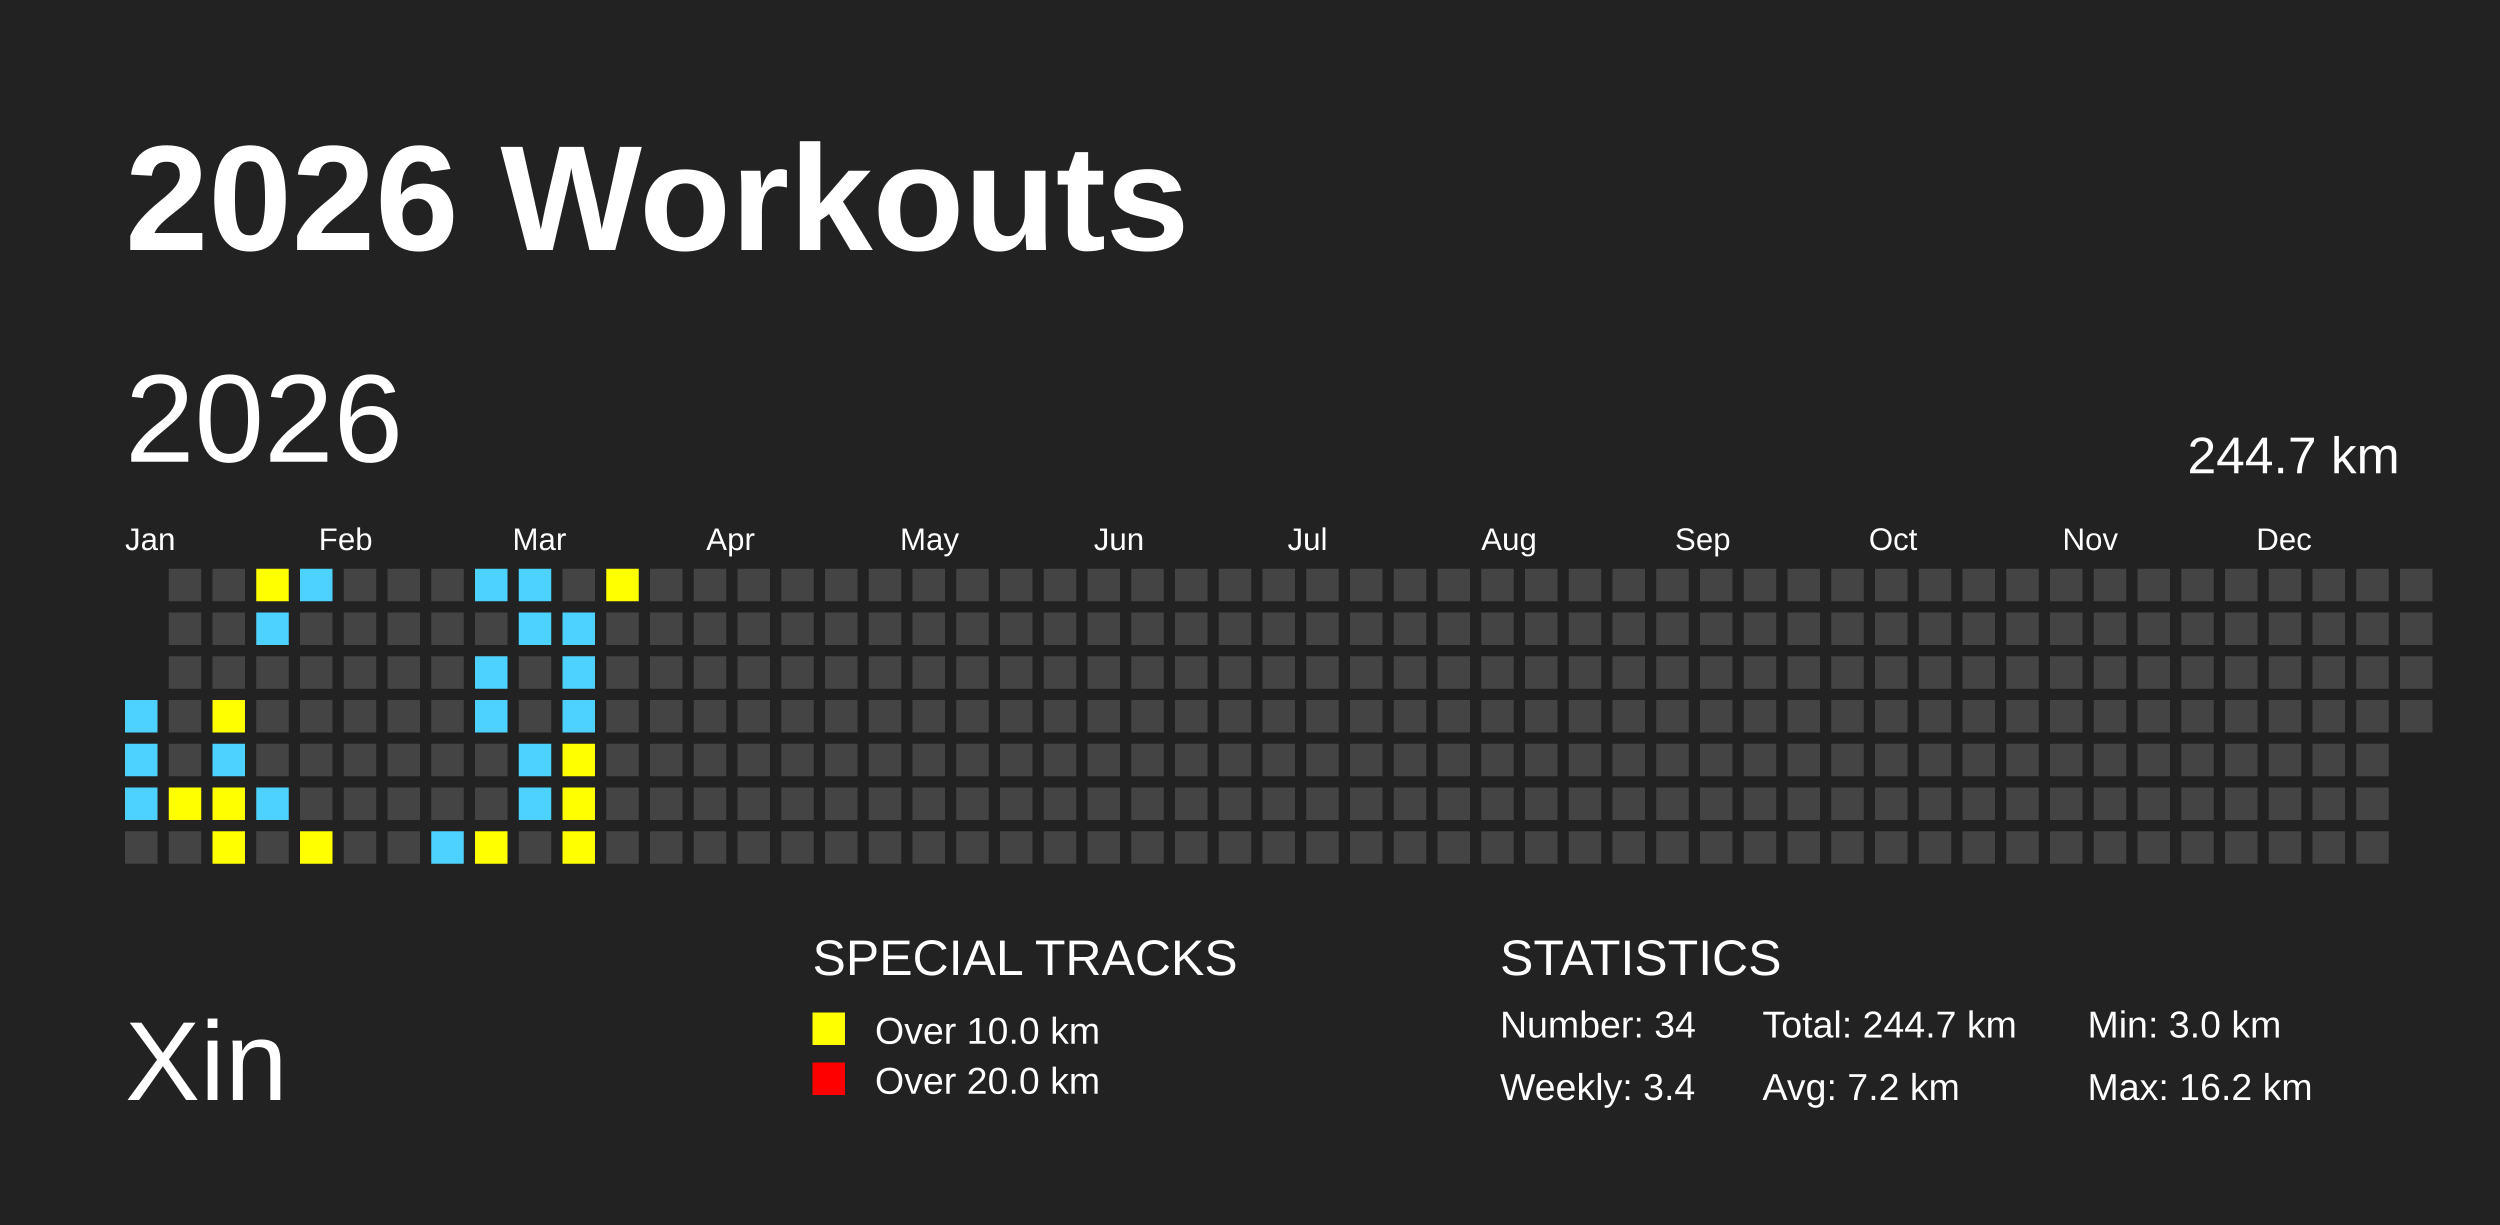
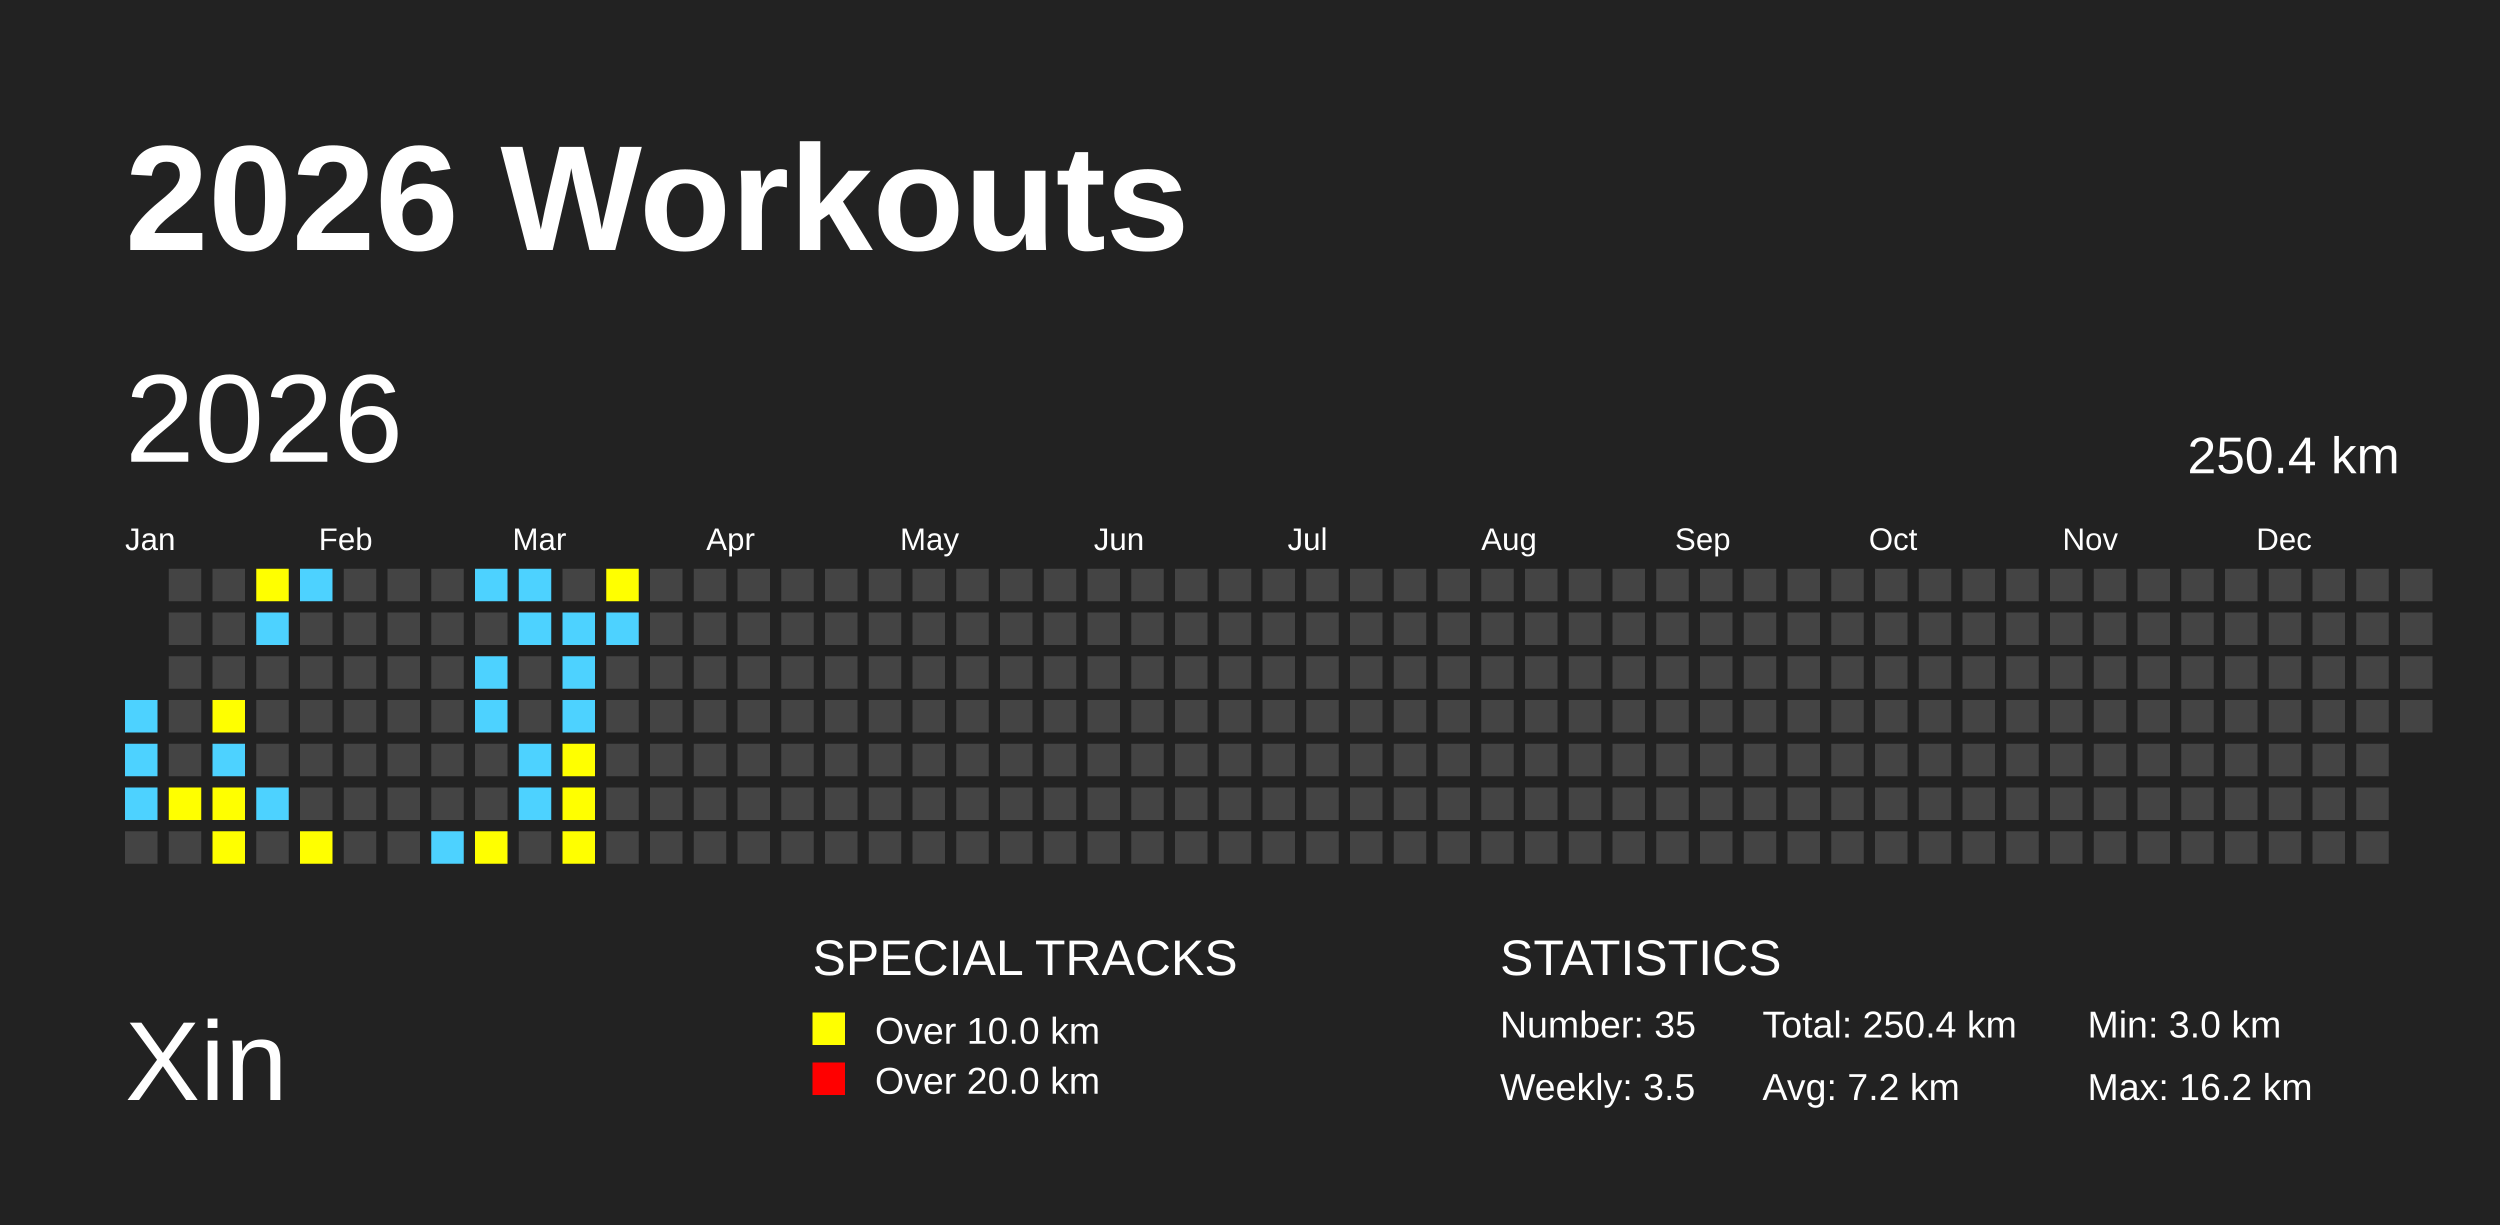
<svg xmlns="http://www.w3.org/2000/svg" baseProfile="full" height="98mm" version="1.1" viewBox="0,0,200,98" width="200mm">
  <defs />
  <rect fill="#222222" height="98" width="200" x="0" y="0" />
  <text fill="#FFFFFF" style="font-size:12px; font-family:Arial; font-weight:bold;" x="10" y="20">2026 Workouts</text>
  <text fill="#FFFFFF" style="font-size:9px; font-family:Arial" x="10" y="88">Xin</text>
  <text fill="#FFFFFF" style="font-size:4px; font-family:Arial" x="65" y="78">SPECIAL TRACKS</text>
  <rect fill="yellow" height="2.6" width="2.6" x="65" y="81" />
  <text fill="#FFFFFF" style="font-size:3px; font-family:Arial" x="70" y="83.5">Over 10.0 km</text>
  <rect fill="red" height="2.6" width="2.6" x="65" y="85" />
  <text fill="#FFFFFF" style="font-size:3px; font-family:Arial" x="70" y="87.5">Over 20.0 km</text>
  <text fill="#FFFFFF" style="font-size:4px; font-family:Arial" x="120" y="78">STATISTICS</text>
-   <text fill="#FFFFFF" style="font-size:3px; font-family:Arial" x="120" y="83">Number: 34</text>
-   <text fill="#FFFFFF" style="font-size:3px; font-family:Arial" x="120" y="88">Weekly: 3.4</text>
-   <text fill="#FFFFFF" style="font-size:3px; font-family:Arial" x="141" y="83">Total: 244.7 km</text>
+   <text fill="#FFFFFF" style="font-size:3px; font-family:Arial" x="120" y="83">Number: 35</text>
+   <text fill="#FFFFFF" style="font-size:3px; font-family:Arial" x="120" y="88">Weekly: 3.5</text>
+   <text fill="#FFFFFF" style="font-size:3px; font-family:Arial" x="141" y="83">Total: 250.4 km</text>
  <text fill="#FFFFFF" style="font-size:3px; font-family:Arial" x="141" y="88">Avg: 7.2 km</text>
  <text fill="#FFFFFF" style="font-size:3px; font-family:Arial" x="167" y="83">Min: 3.0 km</text>
  <text fill="#FFFFFF" style="font-size:3px; font-family:Arial" x="167" y="88">Max: 16.2 km</text>
  <text dominant-baseline="hanging" fill="#FFFFFF" style="font-size:10.0px; font-family:Arial;" x="10" y="30">2026</text>
-   <text dominant-baseline="hanging" fill="#FFFFFF" style="font-size:4.125px; font-family:Arial;" x="175" y="35">244.7 km</text>
+   <text dominant-baseline="hanging" fill="#FFFFFF" style="font-size:4.125px; font-family:Arial;" x="175" y="35">250.4 km</text>
  <text fill="#FFFFFF" style="font-size:2.5px; font-family:Arial" x="10.0" y="44">Jan</text>
  <text fill="#FFFFFF" style="font-size:2.5px; font-family:Arial" x="25.5" y="44">Feb</text>
  <text fill="#FFFFFF" style="font-size:2.5px; font-family:Arial" x="41.0" y="44">Mar</text>
  <text fill="#FFFFFF" style="font-size:2.5px; font-family:Arial" x="56.5" y="44">Apr</text>
  <text fill="#FFFFFF" style="font-size:2.5px; font-family:Arial" x="72.0" y="44">May</text>
  <text fill="#FFFFFF" style="font-size:2.5px; font-family:Arial" x="87.5" y="44">Jun</text>
  <text fill="#FFFFFF" style="font-size:2.5px; font-family:Arial" x="103.0" y="44">Jul</text>
  <text fill="#FFFFFF" style="font-size:2.5px; font-family:Arial" x="118.5" y="44">Aug</text>
  <text fill="#FFFFFF" style="font-size:2.5px; font-family:Arial" x="134.0" y="44">Sep</text>
  <text fill="#FFFFFF" style="font-size:2.5px; font-family:Arial" x="149.5" y="44">Oct</text>
  <text fill="#FFFFFF" style="font-size:2.5px; font-family:Arial" x="165.0" y="44">Nov</text>
  <text fill="#FFFFFF" style="font-size:2.5px; font-family:Arial" x="180.5" y="44">Dec</text>
  <rect fill="#4DD2FF" height="2.6" width="2.6" x="10.0" y="56.0" />
  <rect fill="#4DD2FF" height="2.6" width="2.6" x="10.0" y="59.5" />
  <rect fill="#4DD2FF" height="2.6" width="2.6" x="10.0" y="63.0" />
  <rect fill="#444444" height="2.6" width="2.6" x="10.0" y="66.5" />
  <rect fill="#444444" height="2.6" width="2.6" x="13.5" y="45.5" />
  <rect fill="#444444" height="2.6" width="2.6" x="13.5" y="49.0" />
  <rect fill="#444444" height="2.6" width="2.6" x="13.5" y="52.5" />
  <rect fill="#444444" height="2.6" width="2.6" x="13.5" y="56.0" />
  <rect fill="#444444" height="2.6" width="2.6" x="13.5" y="59.5" />
  <rect fill="yellow" height="2.6" width="2.6" x="13.5" y="63.0" />
  <rect fill="#444444" height="2.6" width="2.6" x="13.5" y="66.5" />
  <rect fill="#444444" height="2.6" width="2.6" x="17.0" y="45.5" />
  <rect fill="#444444" height="2.6" width="2.6" x="17.0" y="49.0" />
  <rect fill="#444444" height="2.6" width="2.6" x="17.0" y="52.5" />
  <rect fill="yellow" height="2.6" width="2.6" x="17.0" y="56.0" />
  <rect fill="#4DD2FF" height="2.6" width="2.6" x="17.0" y="59.5" />
  <rect fill="yellow" height="2.6" width="2.6" x="17.0" y="63.0" />
  <rect fill="yellow" height="2.6" width="2.6" x="17.0" y="66.5" />
  <rect fill="yellow" height="2.6" width="2.6" x="20.5" y="45.5" />
  <rect fill="#4DD2FF" height="2.6" width="2.6" x="20.5" y="49.0" />
  <rect fill="#444444" height="2.6" width="2.6" x="20.5" y="52.5" />
  <rect fill="#444444" height="2.6" width="2.6" x="20.5" y="56.0" />
  <rect fill="#444444" height="2.6" width="2.6" x="20.5" y="59.5" />
  <rect fill="#4DD2FF" height="2.6" width="2.6" x="20.5" y="63.0" />
  <rect fill="#444444" height="2.6" width="2.6" x="20.5" y="66.5" />
  <rect fill="#4DD2FF" height="2.6" width="2.6" x="24.0" y="45.5" />
  <rect fill="#444444" height="2.6" width="2.6" x="24.0" y="49.0" />
  <rect fill="#444444" height="2.6" width="2.6" x="24.0" y="52.5" />
  <rect fill="#444444" height="2.6" width="2.6" x="24.0" y="56.0" />
  <rect fill="#444444" height="2.6" width="2.6" x="24.0" y="59.5" />
  <rect fill="#444444" height="2.6" width="2.6" x="24.0" y="63.0" />
  <rect fill="yellow" height="2.6" width="2.6" x="24.0" y="66.5" />
  <rect fill="#444444" height="2.6" width="2.6" x="27.5" y="45.5" />
  <rect fill="#444444" height="2.6" width="2.6" x="27.5" y="49.0" />
  <rect fill="#444444" height="2.6" width="2.6" x="27.5" y="52.5" />
  <rect fill="#444444" height="2.6" width="2.6" x="27.5" y="56.0" />
  <rect fill="#444444" height="2.6" width="2.6" x="27.5" y="59.5" />
  <rect fill="#444444" height="2.6" width="2.6" x="27.5" y="63.0" />
  <rect fill="#444444" height="2.6" width="2.6" x="27.5" y="66.5" />
  <rect fill="#444444" height="2.6" width="2.6" x="31.0" y="45.5" />
  <rect fill="#444444" height="2.6" width="2.6" x="31.0" y="49.0" />
  <rect fill="#444444" height="2.6" width="2.6" x="31.0" y="52.5" />
  <rect fill="#444444" height="2.6" width="2.6" x="31.0" y="56.0" />
  <rect fill="#444444" height="2.6" width="2.6" x="31.0" y="59.5" />
  <rect fill="#444444" height="2.6" width="2.6" x="31.0" y="63.0" />
  <rect fill="#444444" height="2.6" width="2.6" x="31.0" y="66.5" />
  <rect fill="#444444" height="2.6" width="2.6" x="34.5" y="45.5" />
  <rect fill="#444444" height="2.6" width="2.6" x="34.5" y="49.0" />
  <rect fill="#444444" height="2.6" width="2.6" x="34.5" y="52.5" />
  <rect fill="#444444" height="2.6" width="2.6" x="34.5" y="56.0" />
  <rect fill="#444444" height="2.6" width="2.6" x="34.5" y="59.5" />
  <rect fill="#444444" height="2.6" width="2.6" x="34.5" y="63.0" />
  <rect fill="#4DD2FF" height="2.6" width="2.6" x="34.5" y="66.5" />
  <rect fill="#4DD2FF" height="2.6" width="2.6" x="38.0" y="45.5" />
  <rect fill="#444444" height="2.6" width="2.6" x="38.0" y="49.0" />
  <rect fill="#4DD2FF" height="2.6" width="2.6" x="38.0" y="52.5" />
  <rect fill="#4DD2FF" height="2.6" width="2.6" x="38.0" y="56.0" />
  <rect fill="#444444" height="2.6" width="2.6" x="38.0" y="59.5" />
  <rect fill="#444444" height="2.6" width="2.6" x="38.0" y="63.0" />
  <rect fill="yellow" height="2.6" width="2.6" x="38.0" y="66.5" />
  <rect fill="#4DD2FF" height="2.6" width="2.6" x="41.5" y="45.5" />
  <rect fill="#4DD2FF" height="2.6" width="2.6" x="41.5" y="49.0" />
  <rect fill="#444444" height="2.6" width="2.6" x="41.5" y="52.5" />
  <rect fill="#444444" height="2.6" width="2.6" x="41.5" y="56.0" />
  <rect fill="#4DD2FF" height="2.6" width="2.6" x="41.5" y="59.5" />
  <rect fill="#4DD2FF" height="2.6" width="2.6" x="41.5" y="63.0" />
  <rect fill="#444444" height="2.6" width="2.6" x="41.5" y="66.5" />
  <rect fill="#444444" height="2.6" width="2.6" x="45.0" y="45.5" />
  <rect fill="#4DD2FF" height="2.6" width="2.6" x="45.0" y="49.0" />
  <rect fill="#4DD2FF" height="2.6" width="2.6" x="45.0" y="52.5" />
  <rect fill="#4DD2FF" height="2.6" width="2.6" x="45.0" y="56.0" />
  <rect fill="yellow" height="2.6" width="2.6" x="45.0" y="59.5" />
  <rect fill="yellow" height="2.6" width="2.6" x="45.0" y="63.0" />
  <rect fill="yellow" height="2.6" width="2.6" x="45.0" y="66.5" />
  <rect fill="yellow" height="2.6" width="2.6" x="48.5" y="45.5" />
-   <rect fill="#444444" height="2.6" width="2.6" x="48.5" y="49.0" />
+   <rect fill="#4DD2FF" height="2.6" width="2.6" x="48.5" y="49.0" />
  <rect fill="#444444" height="2.6" width="2.6" x="48.5" y="52.5" />
  <rect fill="#444444" height="2.6" width="2.6" x="48.5" y="56.0" />
  <rect fill="#444444" height="2.6" width="2.6" x="48.5" y="59.5" />
  <rect fill="#444444" height="2.6" width="2.6" x="48.5" y="63.0" />
  <rect fill="#444444" height="2.6" width="2.6" x="48.5" y="66.5" />
  <rect fill="#444444" height="2.6" width="2.6" x="52.0" y="45.5" />
  <rect fill="#444444" height="2.6" width="2.6" x="52.0" y="49.0" />
  <rect fill="#444444" height="2.6" width="2.6" x="52.0" y="52.5" />
  <rect fill="#444444" height="2.6" width="2.6" x="52.0" y="56.0" />
  <rect fill="#444444" height="2.6" width="2.6" x="52.0" y="59.5" />
  <rect fill="#444444" height="2.6" width="2.6" x="52.0" y="63.0" />
  <rect fill="#444444" height="2.6" width="2.6" x="52.0" y="66.5" />
  <rect fill="#444444" height="2.6" width="2.6" x="55.5" y="45.5" />
  <rect fill="#444444" height="2.6" width="2.6" x="55.5" y="49.0" />
  <rect fill="#444444" height="2.6" width="2.6" x="55.5" y="52.5" />
  <rect fill="#444444" height="2.6" width="2.6" x="55.5" y="56.0" />
  <rect fill="#444444" height="2.6" width="2.6" x="55.5" y="59.5" />
  <rect fill="#444444" height="2.6" width="2.6" x="55.5" y="63.0" />
  <rect fill="#444444" height="2.6" width="2.6" x="55.5" y="66.5" />
  <rect fill="#444444" height="2.6" width="2.6" x="59.0" y="45.5" />
  <rect fill="#444444" height="2.6" width="2.6" x="59.0" y="49.0" />
  <rect fill="#444444" height="2.6" width="2.6" x="59.0" y="52.5" />
  <rect fill="#444444" height="2.6" width="2.6" x="59.0" y="56.0" />
  <rect fill="#444444" height="2.6" width="2.6" x="59.0" y="59.5" />
  <rect fill="#444444" height="2.6" width="2.6" x="59.0" y="63.0" />
  <rect fill="#444444" height="2.6" width="2.6" x="59.0" y="66.5" />
  <rect fill="#444444" height="2.6" width="2.6" x="62.5" y="45.5" />
  <rect fill="#444444" height="2.6" width="2.6" x="62.5" y="49.0" />
  <rect fill="#444444" height="2.6" width="2.6" x="62.5" y="52.5" />
  <rect fill="#444444" height="2.6" width="2.6" x="62.5" y="56.0" />
  <rect fill="#444444" height="2.6" width="2.6" x="62.5" y="59.5" />
  <rect fill="#444444" height="2.6" width="2.6" x="62.5" y="63.0" />
  <rect fill="#444444" height="2.6" width="2.6" x="62.5" y="66.5" />
  <rect fill="#444444" height="2.6" width="2.6" x="66.0" y="45.5" />
  <rect fill="#444444" height="2.6" width="2.6" x="66.0" y="49.0" />
  <rect fill="#444444" height="2.6" width="2.6" x="66.0" y="52.5" />
  <rect fill="#444444" height="2.6" width="2.6" x="66.0" y="56.0" />
  <rect fill="#444444" height="2.6" width="2.6" x="66.0" y="59.5" />
  <rect fill="#444444" height="2.6" width="2.6" x="66.0" y="63.0" />
  <rect fill="#444444" height="2.6" width="2.6" x="66.0" y="66.5" />
  <rect fill="#444444" height="2.6" width="2.6" x="69.5" y="45.5" />
  <rect fill="#444444" height="2.6" width="2.6" x="69.5" y="49.0" />
  <rect fill="#444444" height="2.6" width="2.6" x="69.5" y="52.5" />
  <rect fill="#444444" height="2.6" width="2.6" x="69.5" y="56.0" />
  <rect fill="#444444" height="2.6" width="2.6" x="69.5" y="59.5" />
  <rect fill="#444444" height="2.6" width="2.6" x="69.5" y="63.0" />
  <rect fill="#444444" height="2.6" width="2.6" x="69.5" y="66.5" />
  <rect fill="#444444" height="2.6" width="2.6" x="73.0" y="45.5" />
  <rect fill="#444444" height="2.6" width="2.6" x="73.0" y="49.0" />
  <rect fill="#444444" height="2.6" width="2.6" x="73.0" y="52.5" />
  <rect fill="#444444" height="2.6" width="2.6" x="73.0" y="56.0" />
  <rect fill="#444444" height="2.6" width="2.6" x="73.0" y="59.5" />
  <rect fill="#444444" height="2.6" width="2.6" x="73.0" y="63.0" />
  <rect fill="#444444" height="2.6" width="2.6" x="73.0" y="66.5" />
  <rect fill="#444444" height="2.6" width="2.6" x="76.5" y="45.5" />
  <rect fill="#444444" height="2.6" width="2.6" x="76.5" y="49.0" />
  <rect fill="#444444" height="2.6" width="2.6" x="76.5" y="52.5" />
  <rect fill="#444444" height="2.6" width="2.6" x="76.5" y="56.0" />
  <rect fill="#444444" height="2.6" width="2.6" x="76.5" y="59.5" />
  <rect fill="#444444" height="2.6" width="2.6" x="76.5" y="63.0" />
  <rect fill="#444444" height="2.6" width="2.6" x="76.5" y="66.5" />
  <rect fill="#444444" height="2.6" width="2.6" x="80.0" y="45.5" />
  <rect fill="#444444" height="2.6" width="2.6" x="80.0" y="49.0" />
  <rect fill="#444444" height="2.6" width="2.6" x="80.0" y="52.5" />
  <rect fill="#444444" height="2.6" width="2.6" x="80.0" y="56.0" />
  <rect fill="#444444" height="2.6" width="2.6" x="80.0" y="59.5" />
  <rect fill="#444444" height="2.6" width="2.6" x="80.0" y="63.0" />
  <rect fill="#444444" height="2.6" width="2.6" x="80.0" y="66.5" />
  <rect fill="#444444" height="2.6" width="2.6" x="83.5" y="45.5" />
  <rect fill="#444444" height="2.6" width="2.6" x="83.5" y="49.0" />
  <rect fill="#444444" height="2.6" width="2.6" x="83.5" y="52.5" />
  <rect fill="#444444" height="2.6" width="2.6" x="83.5" y="56.0" />
  <rect fill="#444444" height="2.6" width="2.6" x="83.5" y="59.5" />
  <rect fill="#444444" height="2.6" width="2.6" x="83.5" y="63.0" />
  <rect fill="#444444" height="2.6" width="2.6" x="83.5" y="66.5" />
  <rect fill="#444444" height="2.6" width="2.6" x="87.0" y="45.5" />
  <rect fill="#444444" height="2.6" width="2.6" x="87.0" y="49.0" />
  <rect fill="#444444" height="2.6" width="2.6" x="87.0" y="52.5" />
  <rect fill="#444444" height="2.6" width="2.6" x="87.0" y="56.0" />
  <rect fill="#444444" height="2.6" width="2.6" x="87.0" y="59.5" />
  <rect fill="#444444" height="2.6" width="2.6" x="87.0" y="63.0" />
  <rect fill="#444444" height="2.6" width="2.6" x="87.0" y="66.5" />
  <rect fill="#444444" height="2.6" width="2.6" x="90.5" y="45.5" />
  <rect fill="#444444" height="2.6" width="2.6" x="90.5" y="49.0" />
  <rect fill="#444444" height="2.6" width="2.6" x="90.5" y="52.5" />
  <rect fill="#444444" height="2.6" width="2.6" x="90.5" y="56.0" />
  <rect fill="#444444" height="2.6" width="2.6" x="90.5" y="59.5" />
  <rect fill="#444444" height="2.6" width="2.6" x="90.5" y="63.0" />
  <rect fill="#444444" height="2.6" width="2.6" x="90.5" y="66.5" />
  <rect fill="#444444" height="2.6" width="2.6" x="94.0" y="45.5" />
  <rect fill="#444444" height="2.6" width="2.6" x="94.0" y="49.0" />
  <rect fill="#444444" height="2.6" width="2.6" x="94.0" y="52.5" />
  <rect fill="#444444" height="2.6" width="2.6" x="94.0" y="56.0" />
  <rect fill="#444444" height="2.6" width="2.6" x="94.0" y="59.5" />
  <rect fill="#444444" height="2.6" width="2.6" x="94.0" y="63.0" />
  <rect fill="#444444" height="2.6" width="2.6" x="94.0" y="66.5" />
  <rect fill="#444444" height="2.6" width="2.6" x="97.5" y="45.5" />
  <rect fill="#444444" height="2.6" width="2.6" x="97.5" y="49.0" />
  <rect fill="#444444" height="2.6" width="2.6" x="97.5" y="52.5" />
  <rect fill="#444444" height="2.6" width="2.6" x="97.5" y="56.0" />
  <rect fill="#444444" height="2.6" width="2.6" x="97.5" y="59.5" />
  <rect fill="#444444" height="2.6" width="2.6" x="97.5" y="63.0" />
  <rect fill="#444444" height="2.6" width="2.6" x="97.5" y="66.5" />
  <rect fill="#444444" height="2.6" width="2.6" x="101.0" y="45.5" />
  <rect fill="#444444" height="2.6" width="2.6" x="101.0" y="49.0" />
  <rect fill="#444444" height="2.6" width="2.6" x="101.0" y="52.5" />
  <rect fill="#444444" height="2.6" width="2.6" x="101.0" y="56.0" />
  <rect fill="#444444" height="2.6" width="2.6" x="101.0" y="59.5" />
  <rect fill="#444444" height="2.6" width="2.6" x="101.0" y="63.0" />
  <rect fill="#444444" height="2.6" width="2.6" x="101.0" y="66.5" />
  <rect fill="#444444" height="2.6" width="2.6" x="104.5" y="45.5" />
  <rect fill="#444444" height="2.6" width="2.6" x="104.5" y="49.0" />
  <rect fill="#444444" height="2.6" width="2.6" x="104.5" y="52.5" />
  <rect fill="#444444" height="2.6" width="2.6" x="104.5" y="56.0" />
  <rect fill="#444444" height="2.6" width="2.6" x="104.5" y="59.5" />
  <rect fill="#444444" height="2.6" width="2.6" x="104.5" y="63.0" />
  <rect fill="#444444" height="2.6" width="2.6" x="104.5" y="66.5" />
  <rect fill="#444444" height="2.6" width="2.6" x="108.0" y="45.5" />
  <rect fill="#444444" height="2.6" width="2.6" x="108.0" y="49.0" />
  <rect fill="#444444" height="2.6" width="2.6" x="108.0" y="52.5" />
  <rect fill="#444444" height="2.6" width="2.6" x="108.0" y="56.0" />
  <rect fill="#444444" height="2.6" width="2.6" x="108.0" y="59.5" />
  <rect fill="#444444" height="2.6" width="2.6" x="108.0" y="63.0" />
  <rect fill="#444444" height="2.6" width="2.6" x="108.0" y="66.5" />
  <rect fill="#444444" height="2.6" width="2.6" x="111.5" y="45.5" />
  <rect fill="#444444" height="2.6" width="2.6" x="111.5" y="49.0" />
  <rect fill="#444444" height="2.6" width="2.6" x="111.5" y="52.5" />
  <rect fill="#444444" height="2.6" width="2.6" x="111.5" y="56.0" />
  <rect fill="#444444" height="2.6" width="2.6" x="111.5" y="59.5" />
  <rect fill="#444444" height="2.6" width="2.6" x="111.5" y="63.0" />
  <rect fill="#444444" height="2.6" width="2.6" x="111.5" y="66.5" />
  <rect fill="#444444" height="2.6" width="2.6" x="115.0" y="45.5" />
  <rect fill="#444444" height="2.6" width="2.6" x="115.0" y="49.0" />
  <rect fill="#444444" height="2.6" width="2.6" x="115.0" y="52.5" />
  <rect fill="#444444" height="2.6" width="2.6" x="115.0" y="56.0" />
  <rect fill="#444444" height="2.6" width="2.6" x="115.0" y="59.5" />
  <rect fill="#444444" height="2.6" width="2.6" x="115.0" y="63.0" />
  <rect fill="#444444" height="2.6" width="2.6" x="115.0" y="66.5" />
  <rect fill="#444444" height="2.6" width="2.6" x="118.5" y="45.5" />
  <rect fill="#444444" height="2.6" width="2.6" x="118.5" y="49.0" />
  <rect fill="#444444" height="2.6" width="2.6" x="118.5" y="52.5" />
  <rect fill="#444444" height="2.6" width="2.6" x="118.5" y="56.0" />
  <rect fill="#444444" height="2.6" width="2.6" x="118.5" y="59.5" />
  <rect fill="#444444" height="2.6" width="2.6" x="118.5" y="63.0" />
  <rect fill="#444444" height="2.6" width="2.6" x="118.5" y="66.5" />
  <rect fill="#444444" height="2.6" width="2.6" x="122.0" y="45.5" />
  <rect fill="#444444" height="2.6" width="2.6" x="122.0" y="49.0" />
  <rect fill="#444444" height="2.6" width="2.6" x="122.0" y="52.5" />
  <rect fill="#444444" height="2.6" width="2.6" x="122.0" y="56.0" />
  <rect fill="#444444" height="2.6" width="2.6" x="122.0" y="59.5" />
  <rect fill="#444444" height="2.6" width="2.6" x="122.0" y="63.0" />
  <rect fill="#444444" height="2.6" width="2.6" x="122.0" y="66.5" />
  <rect fill="#444444" height="2.6" width="2.6" x="125.5" y="45.5" />
  <rect fill="#444444" height="2.6" width="2.6" x="125.5" y="49.0" />
  <rect fill="#444444" height="2.6" width="2.6" x="125.5" y="52.5" />
  <rect fill="#444444" height="2.6" width="2.6" x="125.5" y="56.0" />
  <rect fill="#444444" height="2.6" width="2.6" x="125.5" y="59.5" />
  <rect fill="#444444" height="2.6" width="2.6" x="125.5" y="63.0" />
  <rect fill="#444444" height="2.6" width="2.6" x="125.5" y="66.5" />
  <rect fill="#444444" height="2.6" width="2.6" x="129.0" y="45.5" />
  <rect fill="#444444" height="2.6" width="2.6" x="129.0" y="49.0" />
  <rect fill="#444444" height="2.6" width="2.6" x="129.0" y="52.5" />
  <rect fill="#444444" height="2.6" width="2.6" x="129.0" y="56.0" />
  <rect fill="#444444" height="2.6" width="2.6" x="129.0" y="59.5" />
  <rect fill="#444444" height="2.6" width="2.6" x="129.0" y="63.0" />
  <rect fill="#444444" height="2.6" width="2.6" x="129.0" y="66.5" />
  <rect fill="#444444" height="2.6" width="2.6" x="132.5" y="45.5" />
  <rect fill="#444444" height="2.6" width="2.6" x="132.5" y="49.0" />
  <rect fill="#444444" height="2.6" width="2.6" x="132.5" y="52.5" />
  <rect fill="#444444" height="2.6" width="2.6" x="132.5" y="56.0" />
  <rect fill="#444444" height="2.6" width="2.6" x="132.5" y="59.5" />
  <rect fill="#444444" height="2.6" width="2.6" x="132.5" y="63.0" />
  <rect fill="#444444" height="2.6" width="2.6" x="132.5" y="66.5" />
  <rect fill="#444444" height="2.6" width="2.6" x="136.0" y="45.5" />
  <rect fill="#444444" height="2.6" width="2.6" x="136.0" y="49.0" />
  <rect fill="#444444" height="2.6" width="2.6" x="136.0" y="52.5" />
  <rect fill="#444444" height="2.6" width="2.6" x="136.0" y="56.0" />
  <rect fill="#444444" height="2.6" width="2.6" x="136.0" y="59.5" />
  <rect fill="#444444" height="2.6" width="2.6" x="136.0" y="63.0" />
  <rect fill="#444444" height="2.6" width="2.6" x="136.0" y="66.5" />
  <rect fill="#444444" height="2.6" width="2.6" x="139.5" y="45.5" />
  <rect fill="#444444" height="2.6" width="2.6" x="139.5" y="49.0" />
  <rect fill="#444444" height="2.6" width="2.6" x="139.5" y="52.5" />
  <rect fill="#444444" height="2.6" width="2.6" x="139.5" y="56.0" />
  <rect fill="#444444" height="2.6" width="2.6" x="139.5" y="59.5" />
  <rect fill="#444444" height="2.6" width="2.6" x="139.5" y="63.0" />
  <rect fill="#444444" height="2.6" width="2.6" x="139.5" y="66.5" />
  <rect fill="#444444" height="2.6" width="2.6" x="143.0" y="45.5" />
  <rect fill="#444444" height="2.6" width="2.6" x="143.0" y="49.0" />
  <rect fill="#444444" height="2.6" width="2.6" x="143.0" y="52.5" />
  <rect fill="#444444" height="2.6" width="2.6" x="143.0" y="56.0" />
  <rect fill="#444444" height="2.6" width="2.6" x="143.0" y="59.5" />
  <rect fill="#444444" height="2.6" width="2.6" x="143.0" y="63.0" />
  <rect fill="#444444" height="2.6" width="2.6" x="143.0" y="66.5" />
  <rect fill="#444444" height="2.6" width="2.6" x="146.5" y="45.5" />
  <rect fill="#444444" height="2.6" width="2.6" x="146.5" y="49.0" />
  <rect fill="#444444" height="2.6" width="2.6" x="146.5" y="52.5" />
  <rect fill="#444444" height="2.6" width="2.6" x="146.5" y="56.0" />
  <rect fill="#444444" height="2.6" width="2.6" x="146.5" y="59.5" />
  <rect fill="#444444" height="2.6" width="2.6" x="146.5" y="63.0" />
  <rect fill="#444444" height="2.6" width="2.6" x="146.5" y="66.5" />
  <rect fill="#444444" height="2.6" width="2.6" x="150.0" y="45.5" />
  <rect fill="#444444" height="2.6" width="2.6" x="150.0" y="49.0" />
  <rect fill="#444444" height="2.6" width="2.6" x="150.0" y="52.5" />
  <rect fill="#444444" height="2.6" width="2.6" x="150.0" y="56.0" />
  <rect fill="#444444" height="2.6" width="2.6" x="150.0" y="59.5" />
  <rect fill="#444444" height="2.6" width="2.6" x="150.0" y="63.0" />
  <rect fill="#444444" height="2.6" width="2.6" x="150.0" y="66.5" />
  <rect fill="#444444" height="2.6" width="2.6" x="153.5" y="45.5" />
  <rect fill="#444444" height="2.6" width="2.6" x="153.5" y="49.0" />
  <rect fill="#444444" height="2.6" width="2.6" x="153.5" y="52.5" />
  <rect fill="#444444" height="2.6" width="2.6" x="153.5" y="56.0" />
  <rect fill="#444444" height="2.6" width="2.6" x="153.5" y="59.5" />
  <rect fill="#444444" height="2.6" width="2.6" x="153.5" y="63.0" />
  <rect fill="#444444" height="2.6" width="2.6" x="153.5" y="66.5" />
  <rect fill="#444444" height="2.6" width="2.6" x="157.0" y="45.5" />
  <rect fill="#444444" height="2.6" width="2.6" x="157.0" y="49.0" />
  <rect fill="#444444" height="2.6" width="2.6" x="157.0" y="52.5" />
  <rect fill="#444444" height="2.6" width="2.6" x="157.0" y="56.0" />
  <rect fill="#444444" height="2.6" width="2.6" x="157.0" y="59.5" />
  <rect fill="#444444" height="2.6" width="2.6" x="157.0" y="63.0" />
  <rect fill="#444444" height="2.6" width="2.6" x="157.0" y="66.5" />
  <rect fill="#444444" height="2.6" width="2.6" x="160.5" y="45.5" />
  <rect fill="#444444" height="2.6" width="2.6" x="160.5" y="49.0" />
  <rect fill="#444444" height="2.6" width="2.6" x="160.5" y="52.5" />
  <rect fill="#444444" height="2.6" width="2.6" x="160.5" y="56.0" />
  <rect fill="#444444" height="2.6" width="2.6" x="160.5" y="59.5" />
  <rect fill="#444444" height="2.6" width="2.6" x="160.5" y="63.0" />
  <rect fill="#444444" height="2.6" width="2.6" x="160.5" y="66.5" />
  <rect fill="#444444" height="2.6" width="2.6" x="164.0" y="45.5" />
  <rect fill="#444444" height="2.6" width="2.6" x="164.0" y="49.0" />
  <rect fill="#444444" height="2.6" width="2.6" x="164.0" y="52.5" />
  <rect fill="#444444" height="2.6" width="2.6" x="164.0" y="56.0" />
  <rect fill="#444444" height="2.6" width="2.6" x="164.0" y="59.5" />
  <rect fill="#444444" height="2.6" width="2.6" x="164.0" y="63.0" />
  <rect fill="#444444" height="2.6" width="2.6" x="164.0" y="66.5" />
  <rect fill="#444444" height="2.6" width="2.6" x="167.5" y="45.5" />
  <rect fill="#444444" height="2.6" width="2.6" x="167.5" y="49.0" />
  <rect fill="#444444" height="2.6" width="2.6" x="167.5" y="52.5" />
  <rect fill="#444444" height="2.6" width="2.6" x="167.5" y="56.0" />
  <rect fill="#444444" height="2.6" width="2.6" x="167.5" y="59.5" />
  <rect fill="#444444" height="2.6" width="2.6" x="167.5" y="63.0" />
  <rect fill="#444444" height="2.6" width="2.6" x="167.5" y="66.5" />
  <rect fill="#444444" height="2.6" width="2.6" x="171.0" y="45.5" />
  <rect fill="#444444" height="2.6" width="2.6" x="171.0" y="49.0" />
  <rect fill="#444444" height="2.6" width="2.6" x="171.0" y="52.5" />
  <rect fill="#444444" height="2.6" width="2.6" x="171.0" y="56.0" />
  <rect fill="#444444" height="2.6" width="2.6" x="171.0" y="59.5" />
  <rect fill="#444444" height="2.6" width="2.6" x="171.0" y="63.0" />
  <rect fill="#444444" height="2.6" width="2.6" x="171.0" y="66.5" />
  <rect fill="#444444" height="2.6" width="2.6" x="174.5" y="45.5" />
  <rect fill="#444444" height="2.6" width="2.6" x="174.5" y="49.0" />
  <rect fill="#444444" height="2.6" width="2.6" x="174.5" y="52.5" />
  <rect fill="#444444" height="2.6" width="2.6" x="174.5" y="56.0" />
  <rect fill="#444444" height="2.6" width="2.6" x="174.5" y="59.5" />
  <rect fill="#444444" height="2.6" width="2.6" x="174.5" y="63.0" />
  <rect fill="#444444" height="2.6" width="2.6" x="174.5" y="66.5" />
  <rect fill="#444444" height="2.6" width="2.6" x="178.0" y="45.5" />
  <rect fill="#444444" height="2.6" width="2.6" x="178.0" y="49.0" />
  <rect fill="#444444" height="2.6" width="2.6" x="178.0" y="52.5" />
  <rect fill="#444444" height="2.6" width="2.6" x="178.0" y="56.0" />
  <rect fill="#444444" height="2.6" width="2.6" x="178.0" y="59.5" />
  <rect fill="#444444" height="2.6" width="2.6" x="178.0" y="63.0" />
  <rect fill="#444444" height="2.6" width="2.6" x="178.0" y="66.5" />
  <rect fill="#444444" height="2.6" width="2.6" x="181.5" y="45.5" />
  <rect fill="#444444" height="2.6" width="2.6" x="181.5" y="49.0" />
  <rect fill="#444444" height="2.6" width="2.6" x="181.5" y="52.5" />
  <rect fill="#444444" height="2.6" width="2.6" x="181.5" y="56.0" />
  <rect fill="#444444" height="2.6" width="2.6" x="181.5" y="59.5" />
  <rect fill="#444444" height="2.6" width="2.6" x="181.5" y="63.0" />
  <rect fill="#444444" height="2.6" width="2.6" x="181.5" y="66.5" />
  <rect fill="#444444" height="2.6" width="2.6" x="185.0" y="45.5" />
  <rect fill="#444444" height="2.6" width="2.6" x="185.0" y="49.0" />
  <rect fill="#444444" height="2.6" width="2.6" x="185.0" y="52.5" />
  <rect fill="#444444" height="2.6" width="2.6" x="185.0" y="56.0" />
  <rect fill="#444444" height="2.6" width="2.6" x="185.0" y="59.5" />
  <rect fill="#444444" height="2.6" width="2.6" x="185.0" y="63.0" />
  <rect fill="#444444" height="2.6" width="2.6" x="185.0" y="66.5" />
  <rect fill="#444444" height="2.6" width="2.6" x="188.5" y="45.5" />
  <rect fill="#444444" height="2.6" width="2.6" x="188.5" y="49.0" />
  <rect fill="#444444" height="2.6" width="2.6" x="188.5" y="52.5" />
  <rect fill="#444444" height="2.6" width="2.6" x="188.5" y="56.0" />
  <rect fill="#444444" height="2.6" width="2.6" x="188.5" y="59.5" />
  <rect fill="#444444" height="2.6" width="2.6" x="188.5" y="63.0" />
  <rect fill="#444444" height="2.6" width="2.6" x="188.5" y="66.5" />
  <rect fill="#444444" height="2.6" width="2.6" x="192.0" y="45.5" />
  <rect fill="#444444" height="2.6" width="2.6" x="192.0" y="49.0" />
  <rect fill="#444444" height="2.6" width="2.6" x="192.0" y="52.5" />
  <rect fill="#444444" height="2.6" width="2.6" x="192.0" y="56.0" />
</svg>
